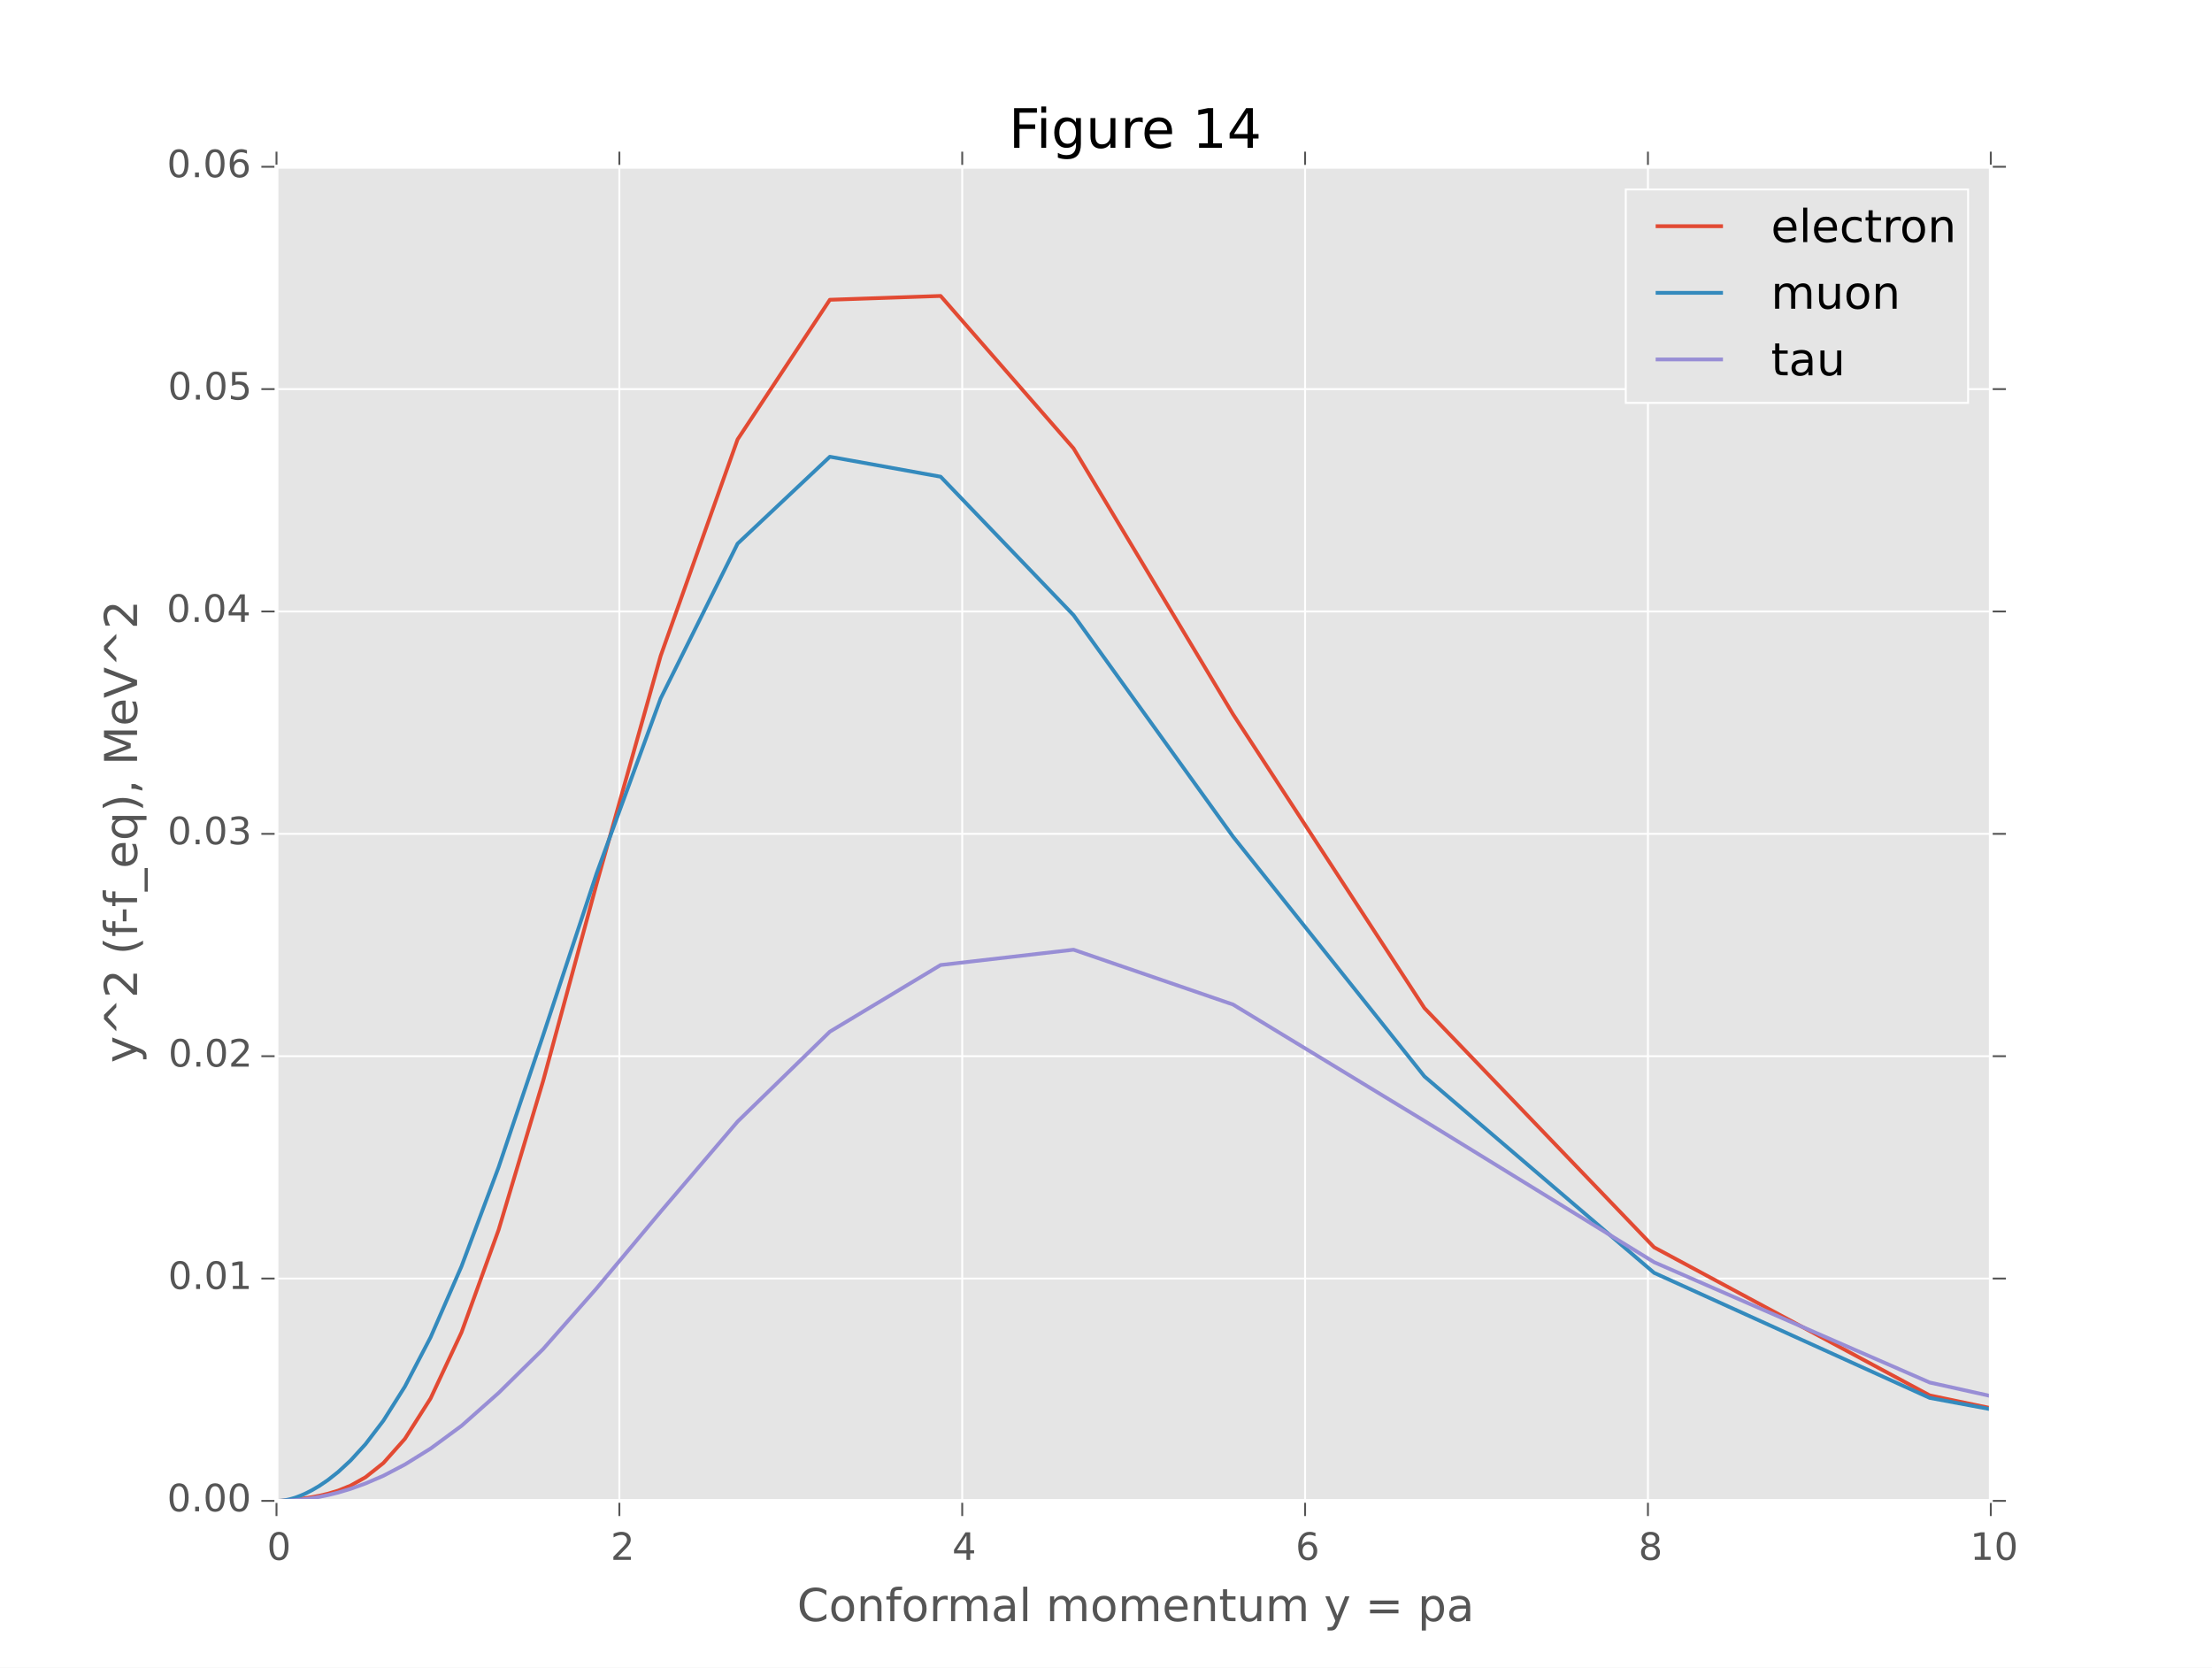
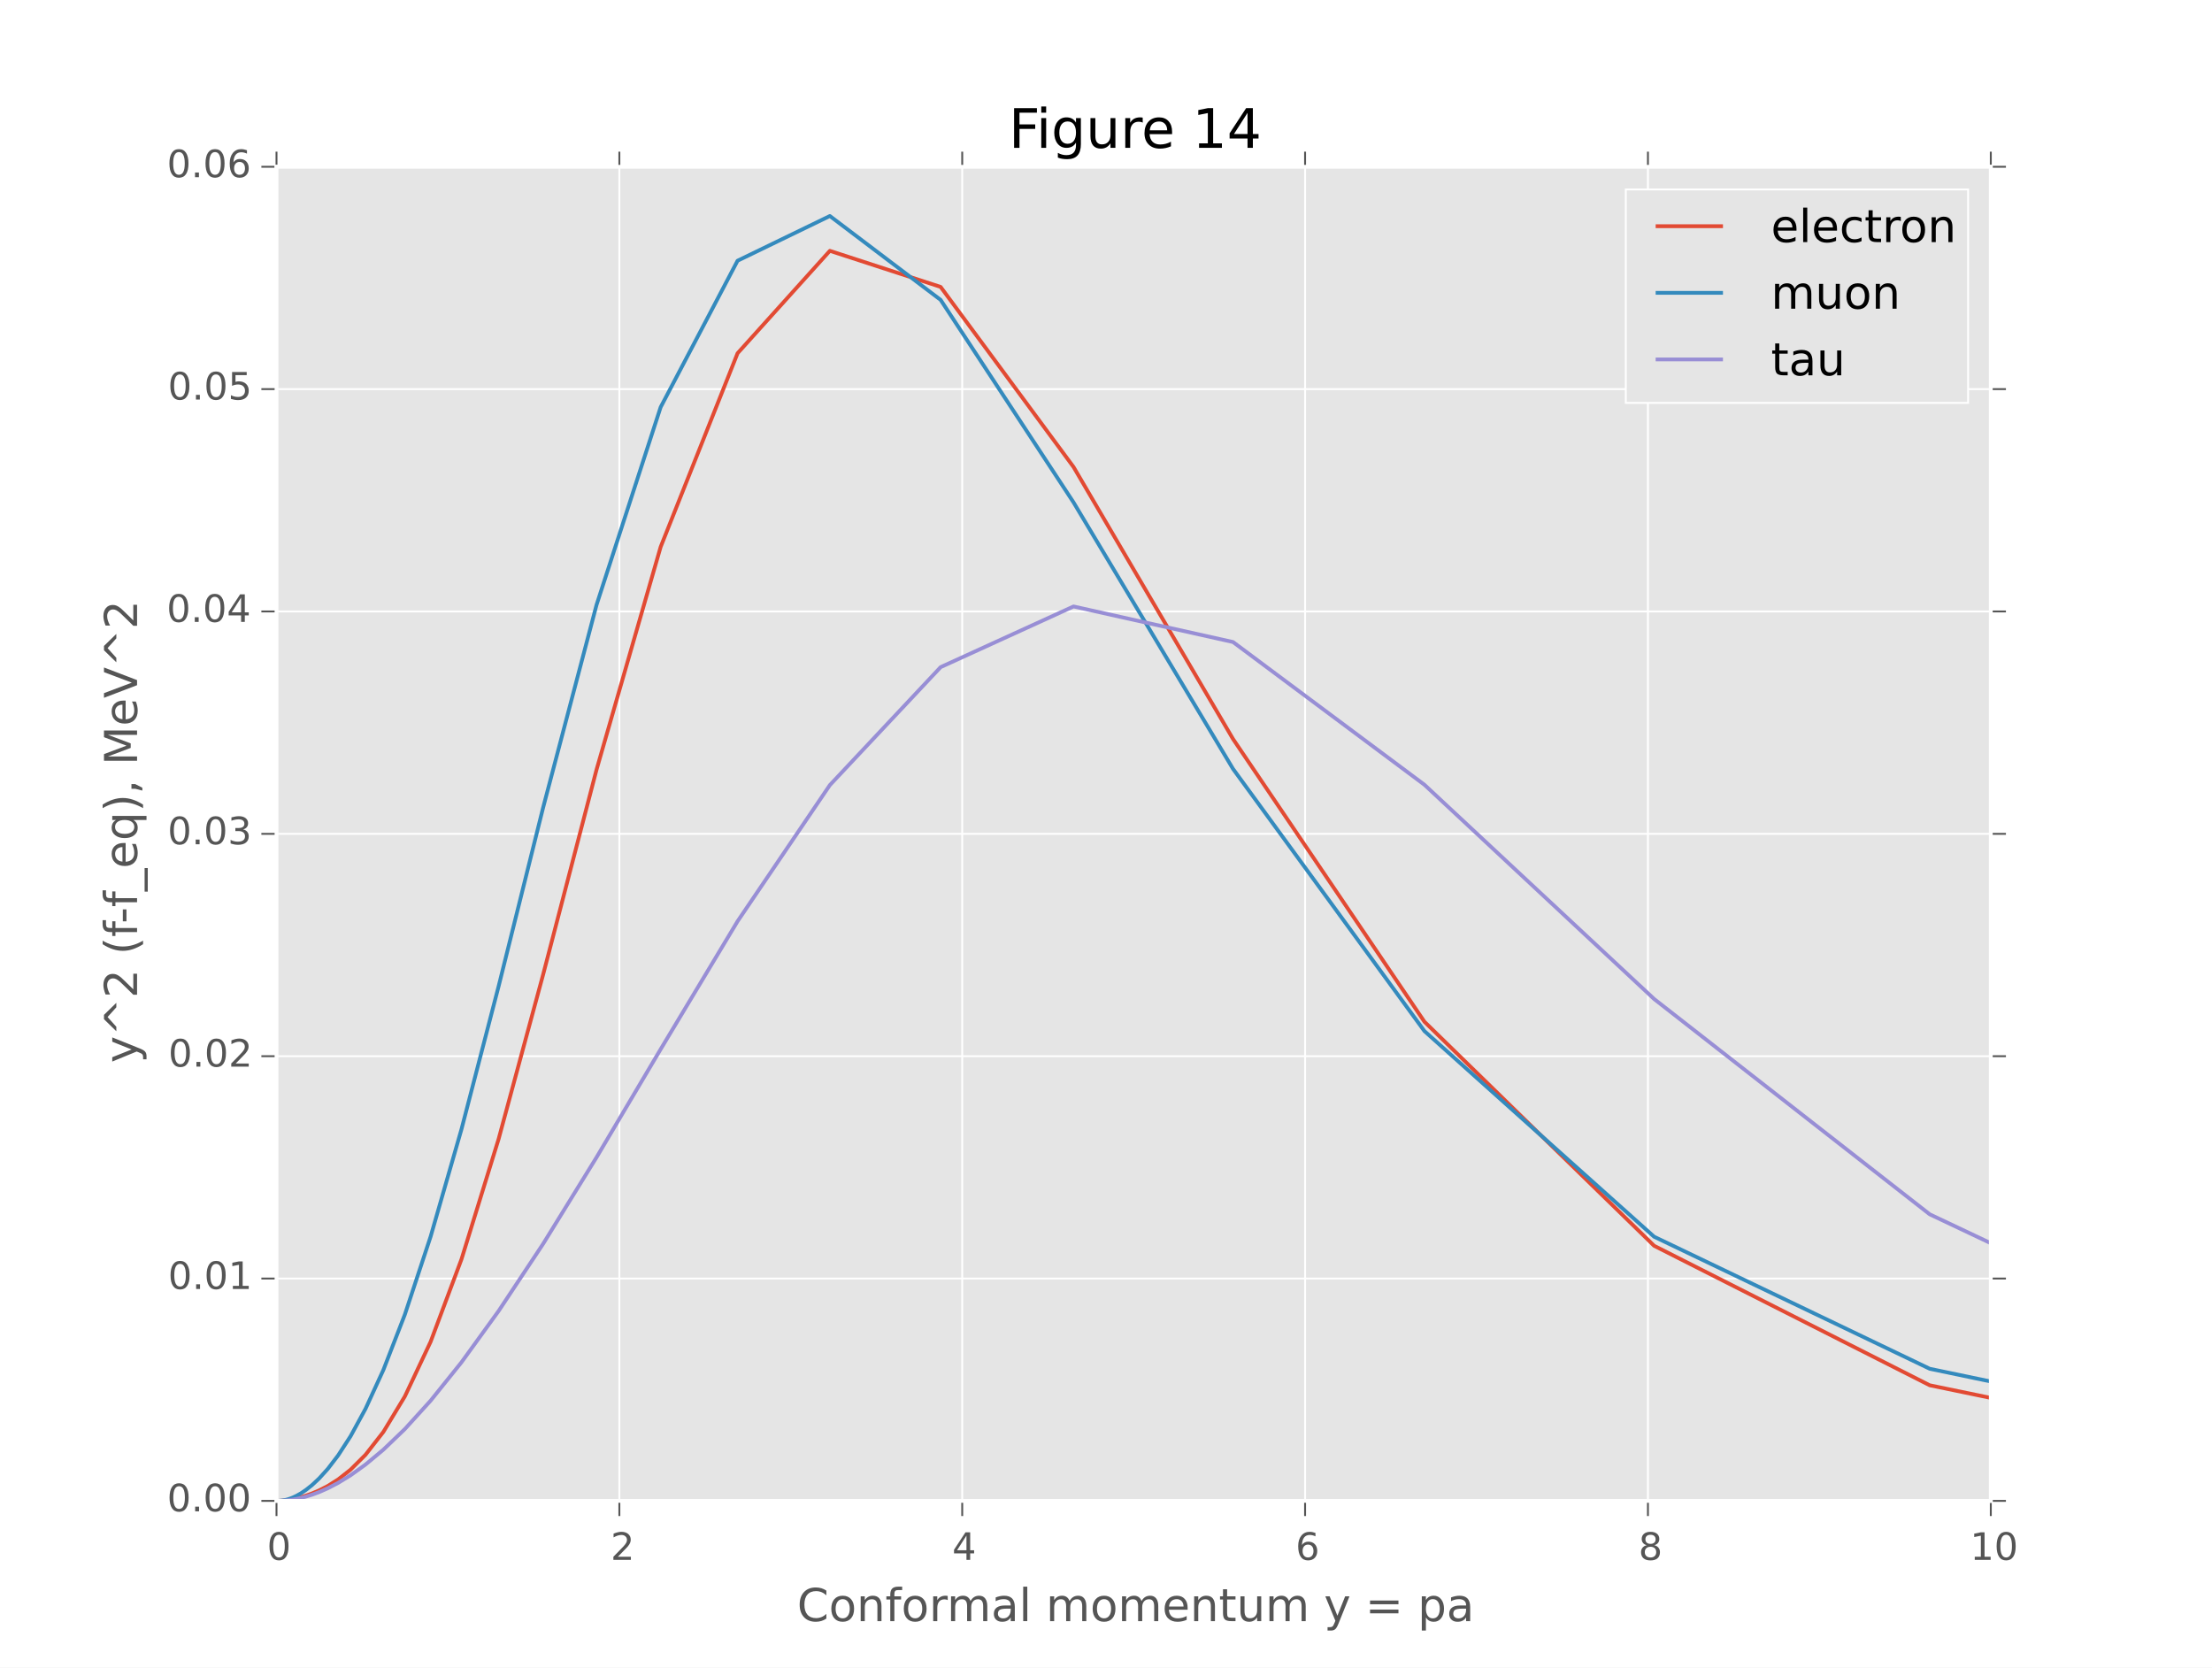
<svg xmlns="http://www.w3.org/2000/svg" xmlns:xlink="http://www.w3.org/1999/xlink" height="441pt" version="1.1" viewBox="0 0 585 441" width="585pt">
  <defs>
    <style type="text/css">
*{stroke-linecap:butt;stroke-linejoin:round;}
  </style>
  </defs>
  <g id="figure_1">
    <g id="patch_1">
      <path d=" M0 441 L585 441 L585 0 L0 0 z " style="fill:#ffffff;" />
    </g>
    <g id="axes_1">
      <g id="patch_2">
        <path d=" M73.125 396.9 L526.5 396.9 L526.5 44.1 L73.125 44.1 z " style="fill:#e5e5e5;" />
      </g>
      <g id="matplotlib.axis_1">
        <g id="xtick_1">
          <g id="line2d_1">
            <path clip-path="url(#p5873ec822d)" d=" M73.125 396.9 L73.125 44.1" style="fill:none;stroke:#ffffff;stroke-linecap:square;stroke-width:0.5;" />
          </g>
          <g id="line2d_2">
            <defs>
              <path d=" M0 0 L0 4" id="m64c3aef5f4" style="stroke:#555555;stroke-width:0.5;" />
            </defs>
            <g>
              <use style="fill:#555555;stroke:#555555;stroke-width:0.5;" x="73.125" xlink:href="#m64c3aef5f4" y="396.9" />
            </g>
          </g>
          <g id="line2d_3">
            <defs>
              <path d=" M0 0 L0 -4" id="m91191bb255" style="stroke:#555555;stroke-width:0.5;" />
            </defs>
            <g>
              <use style="fill:#555555;stroke:#555555;stroke-width:0.5;" x="73.125" xlink:href="#m91191bb255" y="44.1" />
            </g>
          </g>
          <g id="text_1">
            <defs>
              <path d=" M31.781 66.406 Q24.172 66.406 20.328 58.906 Q16.5 51.422 16.5 36.375 Q16.5 21.391 20.328 13.891 Q24.172 6.391 31.781 6.391 Q39.453 6.391 43.281 13.891 Q47.125 21.391 47.125 36.375 Q47.125 51.422 43.281 58.906 Q39.453 66.406 31.781 66.406 M31.781 74.219 Q44.047 74.219 50.516 64.516 Q56.984 54.828 56.984 36.375 Q56.984 17.969 50.516 8.266 Q44.047 -1.422 31.781 -1.422 Q19.531 -1.422 13.062 8.266 Q6.594 17.969 6.594 36.375 Q6.594 54.828 13.062 64.516 Q19.531 74.219 31.781 74.219" id="BitstreamVeraSans-Roman-30" />
            </defs>
            <g style="fill:#555555;" transform="translate(70.60547 412.4984)scale(0.1 -0.1)">
              <use xlink:href="#BitstreamVeraSans-Roman-30" />
            </g>
          </g>
        </g>
        <g id="xtick_2">
          <g id="line2d_4">
            <path clip-path="url(#p5873ec822d)" d=" M163.8 396.9 L163.8 44.1" style="fill:none;stroke:#ffffff;stroke-linecap:square;stroke-width:0.5;" />
          </g>
          <g id="line2d_5">
            <g>
              <use style="fill:#555555;stroke:#555555;stroke-width:0.5;" x="163.8" xlink:href="#m64c3aef5f4" y="396.9" />
            </g>
          </g>
          <g id="line2d_6">
            <g>
              <use style="fill:#555555;stroke:#555555;stroke-width:0.5;" x="163.8" xlink:href="#m91191bb255" y="44.1" />
            </g>
          </g>
          <g id="text_2">
            <defs>
              <path d=" M19.188 8.297 L53.609 8.297 L53.609 0 L7.328 0 L7.328 8.297 Q12.938 14.109 22.625 23.891 Q32.328 33.688 34.812 36.531 Q39.547 41.844 41.422 45.531 Q43.312 49.219 43.312 52.781 Q43.312 58.594 39.234 62.25 Q35.156 65.922 28.609 65.922 Q23.969 65.922 18.812 64.312 Q13.672 62.703 7.812 59.422 L7.812 69.391 Q13.766 71.781 18.938 73 Q24.125 74.219 28.422 74.219 Q39.75 74.219 46.484 68.547 Q53.219 62.891 53.219 53.422 Q53.219 48.922 51.531 44.891 Q49.859 40.875 45.406 35.406 Q44.188 33.984 37.641 27.219 Q31.109 20.453 19.188 8.297" id="BitstreamVeraSans-Roman-32" />
            </defs>
            <g style="fill:#555555;" transform="translate(161.4859 412.4984)scale(0.1 -0.1)">
              <use xlink:href="#BitstreamVeraSans-Roman-32" />
            </g>
          </g>
        </g>
        <g id="xtick_3">
          <g id="line2d_7">
            <path clip-path="url(#p5873ec822d)" d=" M254.475 396.9 L254.475 44.1" style="fill:none;stroke:#ffffff;stroke-linecap:square;stroke-width:0.5;" />
          </g>
          <g id="line2d_8">
            <g>
              <use style="fill:#555555;stroke:#555555;stroke-width:0.5;" x="254.475" xlink:href="#m64c3aef5f4" y="396.9" />
            </g>
          </g>
          <g id="line2d_9">
            <g>
              <use style="fill:#555555;stroke:#555555;stroke-width:0.5;" x="254.475" xlink:href="#m91191bb255" y="44.1" />
            </g>
          </g>
          <g id="text_3">
            <defs>
              <path d=" M37.797 64.312 L12.891 25.391 L37.797 25.391 z  M35.203 72.906 L47.609 72.906 L47.609 25.391 L58.016 25.391 L58.016 17.188 L47.609 17.188 L47.609 0 L37.797 0 L37.797 17.188 L4.891 17.188 L4.891 26.703 z " id="BitstreamVeraSans-Roman-34" />
            </defs>
            <g style="fill:#555555;" transform="translate(251.8187 412.4984)scale(0.1 -0.1)">
              <use xlink:href="#BitstreamVeraSans-Roman-34" />
            </g>
          </g>
        </g>
        <g id="xtick_4">
          <g id="line2d_10">
            <path clip-path="url(#p5873ec822d)" d=" M345.15 396.9 L345.15 44.1" style="fill:none;stroke:#ffffff;stroke-linecap:square;stroke-width:0.5;" />
          </g>
          <g id="line2d_11">
            <g>
              <use style="fill:#555555;stroke:#555555;stroke-width:0.5;" x="345.15" xlink:href="#m64c3aef5f4" y="396.9" />
            </g>
          </g>
          <g id="line2d_12">
            <g>
              <use style="fill:#555555;stroke:#555555;stroke-width:0.5;" x="345.15" xlink:href="#m91191bb255" y="44.1" />
            </g>
          </g>
          <g id="text_4">
            <defs>
              <path d=" M33.016 40.375 Q26.375 40.375 22.484 35.828 Q18.609 31.297 18.609 23.391 Q18.609 15.531 22.484 10.953 Q26.375 6.391 33.016 6.391 Q39.656 6.391 43.531 10.953 Q47.406 15.531 47.406 23.391 Q47.406 31.297 43.531 35.828 Q39.656 40.375 33.016 40.375 M52.594 71.297 L52.594 62.312 Q48.875 64.062 45.094 64.984 Q41.312 65.922 37.594 65.922 Q27.828 65.922 22.672 59.328 Q17.531 52.734 16.797 39.406 Q19.672 43.656 24.016 45.922 Q28.375 48.188 33.594 48.188 Q44.578 48.188 50.953 41.516 Q57.328 34.859 57.328 23.391 Q57.328 12.156 50.688 5.359 Q44.047 -1.422 33.016 -1.422 Q20.359 -1.422 13.672 8.266 Q6.984 17.969 6.984 36.375 Q6.984 53.656 15.188 63.938 Q23.391 74.219 37.203 74.219 Q40.922 74.219 44.703 73.484 Q48.484 72.75 52.594 71.297" id="BitstreamVeraSans-Roman-36" />
            </defs>
            <g style="fill:#555555;" transform="translate(342.6328 412.4984)scale(0.1 -0.1)">
              <use xlink:href="#BitstreamVeraSans-Roman-36" />
            </g>
          </g>
        </g>
        <g id="xtick_5">
          <g id="line2d_13">
            <path clip-path="url(#p5873ec822d)" d=" M435.825 396.9 L435.825 44.1" style="fill:none;stroke:#ffffff;stroke-linecap:square;stroke-width:0.5;" />
          </g>
          <g id="line2d_14">
            <g>
              <use style="fill:#555555;stroke:#555555;stroke-width:0.5;" x="435.825" xlink:href="#m64c3aef5f4" y="396.9" />
            </g>
          </g>
          <g id="line2d_15">
            <g>
              <use style="fill:#555555;stroke:#555555;stroke-width:0.5;" x="435.825" xlink:href="#m91191bb255" y="44.1" />
            </g>
          </g>
          <g id="text_5">
            <defs>
              <path d=" M31.781 34.625 Q24.75 34.625 20.719 30.859 Q16.703 27.094 16.703 20.516 Q16.703 13.922 20.719 10.156 Q24.75 6.391 31.781 6.391 Q38.812 6.391 42.859 10.172 Q46.922 13.969 46.922 20.516 Q46.922 27.094 42.891 30.859 Q38.875 34.625 31.781 34.625 M21.922 38.812 Q15.578 40.375 12.031 44.719 Q8.5 49.078 8.5 55.328 Q8.5 64.062 14.719 69.141 Q20.953 74.219 31.781 74.219 Q42.672 74.219 48.875 69.141 Q55.078 64.062 55.078 55.328 Q55.078 49.078 51.531 44.719 Q48 40.375 41.703 38.812 Q48.828 37.156 52.797 32.312 Q56.781 27.484 56.781 20.516 Q56.781 9.906 50.312 4.234 Q43.844 -1.422 31.781 -1.422 Q19.734 -1.422 13.25 4.234 Q6.781 9.906 6.781 20.516 Q6.781 27.484 10.781 32.312 Q14.797 37.156 21.922 38.812 M18.312 54.391 Q18.312 48.734 21.844 45.562 Q25.391 42.391 31.781 42.391 Q38.141 42.391 41.719 45.562 Q45.312 48.734 45.312 54.391 Q45.312 60.062 41.719 63.234 Q38.141 66.406 31.781 66.406 Q25.391 66.406 21.844 63.234 Q18.312 60.062 18.312 54.391" id="BitstreamVeraSans-Roman-38" />
            </defs>
            <g style="fill:#555555;" transform="translate(433.325 412.4984)scale(0.1 -0.1)">
              <use xlink:href="#BitstreamVeraSans-Roman-38" />
            </g>
          </g>
        </g>
        <g id="xtick_6">
          <g id="line2d_16">
            <path clip-path="url(#p5873ec822d)" d=" M526.5 396.9 L526.5 44.1" style="fill:none;stroke:#ffffff;stroke-linecap:square;stroke-width:0.5;" />
          </g>
          <g id="line2d_17">
            <g>
              <use style="fill:#555555;stroke:#555555;stroke-width:0.5;" x="526.5" xlink:href="#m64c3aef5f4" y="396.9" />
            </g>
          </g>
          <g id="line2d_18">
            <g>
              <use style="fill:#555555;stroke:#555555;stroke-width:0.5;" x="526.5" xlink:href="#m91191bb255" y="44.1" />
            </g>
          </g>
          <g id="text_6">
            <defs>
              <path d=" M12.406 8.297 L28.516 8.297 L28.516 63.922 L10.984 60.406 L10.984 69.391 L28.422 72.906 L38.281 72.906 L38.281 8.297 L54.391 8.297 L54.391 0 L12.406 0 z " id="BitstreamVeraSans-Roman-31" />
            </defs>
            <g style="fill:#555555;" transform="translate(521.0187 412.4984)scale(0.1 -0.1)">
              <use xlink:href="#BitstreamVeraSans-Roman-31" />
              <use x="63.623" xlink:href="#BitstreamVeraSans-Roman-30" />
            </g>
          </g>
        </g>
        <g id="text_7">
          <defs>
            <path id="BitstreamVeraSans-Roman-20" />
            <path d=" M8.5 21.578 L8.5 54.688 L17.484 54.688 L17.484 21.922 Q17.484 14.156 20.5 10.266 Q23.531 6.391 29.594 6.391 Q36.859 6.391 41.078 11.031 Q45.312 15.672 45.312 23.688 L45.312 54.688 L54.297 54.688 L54.297 0 L45.312 0 L45.312 8.406 Q42.047 3.422 37.719 1 Q33.406 -1.422 27.688 -1.422 Q18.266 -1.422 13.375 4.438 Q8.5 10.297 8.5 21.578" id="BitstreamVeraSans-Roman-75" />
            <path d=" M54.891 33.016 L54.891 0 L45.906 0 L45.906 32.719 Q45.906 40.484 42.875 44.328 Q39.844 48.188 33.797 48.188 Q26.516 48.188 22.312 43.547 Q18.109 38.922 18.109 30.906 L18.109 0 L9.078 0 L9.078 54.688 L18.109 54.688 L18.109 46.188 Q21.344 51.125 25.703 53.562 Q30.078 56 35.797 56 Q45.219 56 50.047 50.172 Q54.891 44.344 54.891 33.016" id="BitstreamVeraSans-Roman-6e" />
            <path d=" M52 44.188 Q55.375 50.25 60.062 53.125 Q64.75 56 71.094 56 Q79.641 56 84.281 50.016 Q88.922 44.047 88.922 33.016 L88.922 0 L79.891 0 L79.891 32.719 Q79.891 40.578 77.094 44.375 Q74.312 48.188 68.609 48.188 Q61.625 48.188 57.562 43.547 Q53.516 38.922 53.516 30.906 L53.516 0 L44.484 0 L44.484 32.719 Q44.484 40.625 41.703 44.406 Q38.922 48.188 33.109 48.188 Q26.219 48.188 22.156 43.531 Q18.109 38.875 18.109 30.906 L18.109 0 L9.078 0 L9.078 54.688 L18.109 54.688 L18.109 46.188 Q21.188 51.219 25.484 53.609 Q29.781 56 35.688 56 Q41.656 56 45.828 52.969 Q50 49.953 52 44.188" id="BitstreamVeraSans-Roman-6d" />
            <path d=" M30.609 48.391 Q23.391 48.391 19.188 42.75 Q14.984 37.109 14.984 27.297 Q14.984 17.484 19.156 11.844 Q23.344 6.203 30.609 6.203 Q37.797 6.203 41.984 11.859 Q46.188 17.531 46.188 27.297 Q46.188 37.016 41.984 42.703 Q37.797 48.391 30.609 48.391 M30.609 56 Q42.328 56 49.016 48.375 Q55.719 40.766 55.719 27.297 Q55.719 13.875 49.016 6.219 Q42.328 -1.422 30.609 -1.422 Q18.844 -1.422 12.172 6.219 Q5.516 13.875 5.516 27.297 Q5.516 40.766 12.172 48.375 Q18.844 56 30.609 56" id="BitstreamVeraSans-Roman-6f" />
            <path d=" M9.422 75.984 L18.406 75.984 L18.406 0 L9.422 0 z " id="BitstreamVeraSans-Roman-6c" />
            <path d=" M64.406 67.281 L64.406 56.891 Q59.422 61.531 53.781 63.812 Q48.141 66.109 41.797 66.109 Q29.297 66.109 22.656 58.469 Q16.016 50.828 16.016 36.375 Q16.016 21.969 22.656 14.328 Q29.297 6.688 41.797 6.688 Q48.141 6.688 53.781 8.984 Q59.422 11.281 64.406 15.922 L64.406 5.609 Q59.234 2.094 53.438 0.328 Q47.656 -1.422 41.219 -1.422 Q24.656 -1.422 15.125 8.703 Q5.609 18.844 5.609 36.375 Q5.609 53.953 15.125 64.078 Q24.656 74.219 41.219 74.219 Q47.75 74.219 53.531 72.484 Q59.328 70.75 64.406 67.281" id="BitstreamVeraSans-Roman-43" />
            <path d=" M10.594 45.406 L73.188 45.406 L73.188 37.203 L10.594 37.203 z  M10.594 25.484 L73.188 25.484 L73.188 17.188 L10.594 17.188 z " id="BitstreamVeraSans-Roman-3d" />
            <path d=" M32.172 -5.078 Q28.375 -14.844 24.75 -17.812 Q21.141 -20.797 15.094 -20.797 L7.906 -20.797 L7.906 -13.281 L13.188 -13.281 Q16.891 -13.281 18.938 -11.516 Q21 -9.766 23.484 -3.219 L25.094 0.875 L2.984 54.688 L12.5 54.688 L29.594 11.922 L46.688 54.688 L56.203 54.688 z " id="BitstreamVeraSans-Roman-79" />
            <path d=" M56.203 29.594 L56.203 25.203 L14.891 25.203 Q15.484 15.922 20.484 11.062 Q25.484 6.203 34.422 6.203 Q39.594 6.203 44.453 7.469 Q49.312 8.734 54.109 11.281 L54.109 2.781 Q49.266 0.734 44.188 -0.344 Q39.109 -1.422 33.891 -1.422 Q20.797 -1.422 13.156 6.188 Q5.516 13.812 5.516 26.812 Q5.516 40.234 12.766 48.109 Q20.016 56 32.328 56 Q43.359 56 49.781 48.891 Q56.203 41.797 56.203 29.594 M47.219 32.234 Q47.125 39.594 43.094 43.984 Q39.062 48.391 32.422 48.391 Q24.906 48.391 20.391 44.141 Q15.875 39.891 15.188 32.172 z " id="BitstreamVeraSans-Roman-65" />
            <path d=" M34.281 27.484 Q23.391 27.484 19.188 25 Q14.984 22.516 14.984 16.5 Q14.984 11.719 18.141 8.906 Q21.297 6.109 26.703 6.109 Q34.188 6.109 38.703 11.406 Q43.219 16.703 43.219 25.484 L43.219 27.484 z  M52.203 31.203 L52.203 0 L43.219 0 L43.219 8.297 Q40.141 3.328 35.547 0.953 Q30.953 -1.422 24.312 -1.422 Q15.922 -1.422 10.953 3.297 Q6 8.016 6 15.922 Q6 25.141 12.172 29.828 Q18.359 34.516 30.609 34.516 L43.219 34.516 L43.219 35.406 Q43.219 41.609 39.141 45 Q35.062 48.391 27.688 48.391 Q23 48.391 18.547 47.266 Q14.109 46.141 10.016 43.891 L10.016 52.203 Q14.938 54.109 19.578 55.047 Q24.219 56 28.609 56 Q40.484 56 46.344 49.844 Q52.203 43.703 52.203 31.203" id="BitstreamVeraSans-Roman-61" />
            <path d=" M37.109 75.984 L37.109 68.5 L28.516 68.5 Q23.688 68.5 21.797 66.547 Q19.922 64.594 19.922 59.516 L19.922 54.688 L34.719 54.688 L34.719 47.703 L19.922 47.703 L19.922 0 L10.891 0 L10.891 47.703 L2.297 47.703 L2.297 54.688 L10.891 54.688 L10.891 58.5 Q10.891 67.625 15.141 71.797 Q19.391 75.984 28.609 75.984 z " id="BitstreamVeraSans-Roman-66" />
            <path d=" M41.109 46.297 Q39.594 47.172 37.812 47.578 Q36.031 48 33.891 48 Q26.266 48 22.188 43.047 Q18.109 38.094 18.109 28.812 L18.109 0 L9.078 0 L9.078 54.688 L18.109 54.688 L18.109 46.188 Q20.953 51.172 25.484 53.578 Q30.031 56 36.531 56 Q37.453 56 38.578 55.875 Q39.703 55.766 41.062 55.516 z " id="BitstreamVeraSans-Roman-72" />
            <path d=" M18.312 70.219 L18.312 54.688 L36.812 54.688 L36.812 47.703 L18.312 47.703 L18.312 18.016 Q18.312 11.328 20.141 9.422 Q21.969 7.516 27.594 7.516 L36.812 7.516 L36.812 0 L27.594 0 Q17.188 0 13.234 3.875 Q9.281 7.766 9.281 18.016 L9.281 47.703 L2.688 47.703 L2.688 54.688 L9.281 54.688 L9.281 70.219 z " id="BitstreamVeraSans-Roman-74" />
            <path d=" M18.109 8.203 L18.109 -20.797 L9.078 -20.797 L9.078 54.688 L18.109 54.688 L18.109 46.391 Q20.953 51.266 25.266 53.625 Q29.594 56 35.594 56 Q45.562 56 51.781 48.094 Q58.016 40.188 58.016 27.297 Q58.016 14.406 51.781 6.484 Q45.562 -1.422 35.594 -1.422 Q29.594 -1.422 25.266 0.953 Q20.953 3.328 18.109 8.203 M48.688 27.297 Q48.688 37.203 44.609 42.844 Q40.531 48.484 33.406 48.484 Q26.266 48.484 22.188 42.844 Q18.109 37.203 18.109 27.297 Q18.109 17.391 22.188 11.75 Q26.266 6.109 33.406 6.109 Q40.531 6.109 44.609 11.75 Q48.688 17.391 48.688 27.297" id="BitstreamVeraSans-Roman-70" />
          </defs>
          <g style="fill:#555555;" transform="translate(210.8147 428.6963)scale(0.12 -0.12)">
            <use xlink:href="#BitstreamVeraSans-Roman-43" />
            <use x="69.824" xlink:href="#BitstreamVeraSans-Roman-6f" />
            <use x="131.006" xlink:href="#BitstreamVeraSans-Roman-6e" />
            <use x="194.385" xlink:href="#BitstreamVeraSans-Roman-66" />
            <use x="229.59" xlink:href="#BitstreamVeraSans-Roman-6f" />
            <use x="290.771" xlink:href="#BitstreamVeraSans-Roman-72" />
            <use x="330.135" xlink:href="#BitstreamVeraSans-Roman-6d" />
            <use x="427.547" xlink:href="#BitstreamVeraSans-Roman-61" />
            <use x="488.826" xlink:href="#BitstreamVeraSans-Roman-6c" />
            <use x="516.609" xlink:href="#BitstreamVeraSans-Roman-20" />
            <use x="548.396" xlink:href="#BitstreamVeraSans-Roman-6d" />
            <use x="645.809" xlink:href="#BitstreamVeraSans-Roman-6f" />
            <use x="706.99" xlink:href="#BitstreamVeraSans-Roman-6d" />
            <use x="804.402" xlink:href="#BitstreamVeraSans-Roman-65" />
            <use x="865.926" xlink:href="#BitstreamVeraSans-Roman-6e" />
            <use x="929.305" xlink:href="#BitstreamVeraSans-Roman-74" />
            <use x="968.514" xlink:href="#BitstreamVeraSans-Roman-75" />
            <use x="1031.893" xlink:href="#BitstreamVeraSans-Roman-6d" />
            <use x="1129.305" xlink:href="#BitstreamVeraSans-Roman-20" />
            <use x="1161.092" xlink:href="#BitstreamVeraSans-Roman-79" />
            <use x="1220.271" xlink:href="#BitstreamVeraSans-Roman-20" />
            <use x="1252.059" xlink:href="#BitstreamVeraSans-Roman-3d" />
            <use x="1335.848" xlink:href="#BitstreamVeraSans-Roman-20" />
            <use x="1367.635" xlink:href="#BitstreamVeraSans-Roman-70" />
            <use x="1431.111" xlink:href="#BitstreamVeraSans-Roman-61" />
          </g>
        </g>
      </g>
      <g id="matplotlib.axis_2">
        <g id="ytick_1">
          <g id="line2d_19">
            <path clip-path="url(#p5873ec822d)" d=" M73.125 396.9 L526.5 396.9" style="fill:none;stroke:#ffffff;stroke-linecap:square;stroke-width:0.5;" />
          </g>
          <g id="line2d_20">
            <defs>
              <path d=" M0 0 L-4 0" id="mf591f037a3" style="stroke:#555555;stroke-width:0.5;" />
            </defs>
            <g>
              <use style="fill:#555555;stroke:#555555;stroke-width:0.5;" x="73.125" xlink:href="#mf591f037a3" y="396.9" />
            </g>
          </g>
          <g id="line2d_21">
            <defs>
              <path d=" M0 0 L4 0" id="m9430d3eee0" style="stroke:#555555;stroke-width:0.5;" />
            </defs>
            <g>
              <use style="fill:#555555;stroke:#555555;stroke-width:0.5;" x="526.5" xlink:href="#m9430d3eee0" y="396.9" />
            </g>
          </g>
          <g id="text_8">
            <defs>
              <path d=" M10.688 12.406 L21 12.406 L21 0 L10.688 0 z " id="BitstreamVeraSans-Roman-2e" />
            </defs>
            <g style="fill:#555555;" transform="translate(44.18281 399.6594)scale(0.1 -0.1)">
              <use xlink:href="#BitstreamVeraSans-Roman-30" />
              <use x="63.623" xlink:href="#BitstreamVeraSans-Roman-2e" />
              <use x="95.41" xlink:href="#BitstreamVeraSans-Roman-30" />
              <use x="159.033" xlink:href="#BitstreamVeraSans-Roman-30" />
            </g>
          </g>
        </g>
        <g id="ytick_2">
          <g id="line2d_22">
            <path clip-path="url(#p5873ec822d)" d=" M73.125 338.1 L526.5 338.1" style="fill:none;stroke:#ffffff;stroke-linecap:square;stroke-width:0.5;" />
          </g>
          <g id="line2d_23">
            <g>
              <use style="fill:#555555;stroke:#555555;stroke-width:0.5;" x="73.125" xlink:href="#mf591f037a3" y="338.1" />
            </g>
          </g>
          <g id="line2d_24">
            <g>
              <use style="fill:#555555;stroke:#555555;stroke-width:0.5;" x="526.5" xlink:href="#m9430d3eee0" y="338.1" />
            </g>
          </g>
          <g id="text_9">
            <g style="fill:#555555;" transform="translate(44.44219 340.8594)scale(0.1 -0.1)">
              <use xlink:href="#BitstreamVeraSans-Roman-30" />
              <use x="63.623" xlink:href="#BitstreamVeraSans-Roman-2e" />
              <use x="95.41" xlink:href="#BitstreamVeraSans-Roman-30" />
              <use x="159.033" xlink:href="#BitstreamVeraSans-Roman-31" />
            </g>
          </g>
        </g>
        <g id="ytick_3">
          <g id="line2d_25">
            <path clip-path="url(#p5873ec822d)" d=" M73.125 279.3 L526.5 279.3" style="fill:none;stroke:#ffffff;stroke-linecap:square;stroke-width:0.5;" />
          </g>
          <g id="line2d_26">
            <g>
              <use style="fill:#555555;stroke:#555555;stroke-width:0.5;" x="73.125" xlink:href="#mf591f037a3" y="279.3" />
            </g>
          </g>
          <g id="line2d_27">
            <g>
              <use style="fill:#555555;stroke:#555555;stroke-width:0.5;" x="526.5" xlink:href="#m9430d3eee0" y="279.3" />
            </g>
          </g>
          <g id="text_10">
            <g style="fill:#555555;" transform="translate(44.52031 282.0594)scale(0.1 -0.1)">
              <use xlink:href="#BitstreamVeraSans-Roman-30" />
              <use x="63.623" xlink:href="#BitstreamVeraSans-Roman-2e" />
              <use x="95.41" xlink:href="#BitstreamVeraSans-Roman-30" />
              <use x="159.033" xlink:href="#BitstreamVeraSans-Roman-32" />
            </g>
          </g>
        </g>
        <g id="ytick_4">
          <g id="line2d_28">
            <path clip-path="url(#p5873ec822d)" d=" M73.125 220.5 L526.5 220.5" style="fill:none;stroke:#ffffff;stroke-linecap:square;stroke-width:0.5;" />
          </g>
          <g id="line2d_29">
            <g>
              <use style="fill:#555555;stroke:#555555;stroke-width:0.5;" x="73.125" xlink:href="#mf591f037a3" y="220.5" />
            </g>
          </g>
          <g id="line2d_30">
            <g>
              <use style="fill:#555555;stroke:#555555;stroke-width:0.5;" x="526.5" xlink:href="#m9430d3eee0" y="220.5" />
            </g>
          </g>
          <g id="text_11">
            <defs>
              <path d=" M40.578 39.312 Q47.656 37.797 51.625 33 Q55.609 28.219 55.609 21.188 Q55.609 10.406 48.188 4.484 Q40.766 -1.422 27.094 -1.422 Q22.516 -1.422 17.656 -0.516 Q12.797 0.391 7.625 2.203 L7.625 11.719 Q11.719 9.328 16.594 8.109 Q21.484 6.891 26.812 6.891 Q36.078 6.891 40.938 10.547 Q45.797 14.203 45.797 21.188 Q45.797 27.641 41.281 31.266 Q36.766 34.906 28.719 34.906 L20.219 34.906 L20.219 43.016 L29.109 43.016 Q36.375 43.016 40.234 45.922 Q44.094 48.828 44.094 54.297 Q44.094 59.906 40.109 62.906 Q36.141 65.922 28.719 65.922 Q24.656 65.922 20.016 65.031 Q15.375 64.156 9.812 62.312 L9.812 71.094 Q15.438 72.656 20.344 73.438 Q25.25 74.219 29.594 74.219 Q40.828 74.219 47.359 69.109 Q53.906 64.016 53.906 55.328 Q53.906 49.266 50.438 45.094 Q46.969 40.922 40.578 39.312" id="BitstreamVeraSans-Roman-33" />
            </defs>
            <g style="fill:#555555;" transform="translate(44.32031 223.2594)scale(0.1 -0.1)">
              <use xlink:href="#BitstreamVeraSans-Roman-30" />
              <use x="63.623" xlink:href="#BitstreamVeraSans-Roman-2e" />
              <use x="95.41" xlink:href="#BitstreamVeraSans-Roman-30" />
              <use x="159.033" xlink:href="#BitstreamVeraSans-Roman-33" />
            </g>
          </g>
        </g>
        <g id="ytick_5">
          <g id="line2d_31">
            <path clip-path="url(#p5873ec822d)" d=" M73.125 161.7 L526.5 161.7" style="fill:none;stroke:#ffffff;stroke-linecap:square;stroke-width:0.5;" />
          </g>
          <g id="line2d_32">
            <g>
              <use style="fill:#555555;stroke:#555555;stroke-width:0.5;" x="73.125" xlink:href="#mf591f037a3" y="161.7" />
            </g>
          </g>
          <g id="line2d_33">
            <g>
              <use style="fill:#555555;stroke:#555555;stroke-width:0.5;" x="526.5" xlink:href="#m9430d3eee0" y="161.7" />
            </g>
          </g>
          <g id="text_12">
            <g style="fill:#555555;" transform="translate(44.07969 164.4594)scale(0.1 -0.1)">
              <use xlink:href="#BitstreamVeraSans-Roman-30" />
              <use x="63.623" xlink:href="#BitstreamVeraSans-Roman-2e" />
              <use x="95.41" xlink:href="#BitstreamVeraSans-Roman-30" />
              <use x="159.033" xlink:href="#BitstreamVeraSans-Roman-34" />
            </g>
          </g>
        </g>
        <g id="ytick_6">
          <g id="line2d_34">
            <path clip-path="url(#p5873ec822d)" d=" M73.125 102.9 L526.5 102.9" style="fill:none;stroke:#ffffff;stroke-linecap:square;stroke-width:0.5;" />
          </g>
          <g id="line2d_35">
            <g>
              <use style="fill:#555555;stroke:#555555;stroke-width:0.5;" x="73.125" xlink:href="#mf591f037a3" y="102.9" />
            </g>
          </g>
          <g id="line2d_36">
            <g>
              <use style="fill:#555555;stroke:#555555;stroke-width:0.5;" x="526.5" xlink:href="#m9430d3eee0" y="102.9" />
            </g>
          </g>
          <g id="text_13">
            <defs>
              <path d=" M10.797 72.906 L49.516 72.906 L49.516 64.594 L19.828 64.594 L19.828 46.734 Q21.969 47.469 24.109 47.828 Q26.266 48.188 28.422 48.188 Q40.625 48.188 47.75 41.5 Q54.891 34.812 54.891 23.391 Q54.891 11.625 47.562 5.094 Q40.234 -1.422 26.906 -1.422 Q22.312 -1.422 17.547 -0.641 Q12.797 0.141 7.719 1.703 L7.719 11.625 Q12.109 9.234 16.797 8.062 Q21.484 6.891 26.703 6.891 Q35.156 6.891 40.078 11.328 Q45.016 15.766 45.016 23.391 Q45.016 31 40.078 35.438 Q35.156 39.891 26.703 39.891 Q22.75 39.891 18.812 39.016 Q14.891 38.141 10.797 36.281 z " id="BitstreamVeraSans-Roman-35" />
            </defs>
            <g style="fill:#555555;" transform="translate(44.39219 105.6594)scale(0.1 -0.1)">
              <use xlink:href="#BitstreamVeraSans-Roman-30" />
              <use x="63.623" xlink:href="#BitstreamVeraSans-Roman-2e" />
              <use x="95.41" xlink:href="#BitstreamVeraSans-Roman-30" />
              <use x="159.033" xlink:href="#BitstreamVeraSans-Roman-35" />
            </g>
          </g>
        </g>
        <g id="ytick_7">
          <g id="line2d_37">
            <path clip-path="url(#p5873ec822d)" d=" M73.125 44.1 L526.5 44.1" style="fill:none;stroke:#ffffff;stroke-linecap:square;stroke-width:0.5;" />
          </g>
          <g id="line2d_38">
            <g>
              <use style="fill:#555555;stroke:#555555;stroke-width:0.5;" x="73.125" xlink:href="#mf591f037a3" y="44.1" />
            </g>
          </g>
          <g id="line2d_39">
            <g>
              <use style="fill:#555555;stroke:#555555;stroke-width:0.5;" x="526.5" xlink:href="#m9430d3eee0" y="44.1" />
            </g>
          </g>
          <g id="text_14">
            <g style="fill:#555555;" transform="translate(44.14844 46.85938)scale(0.1 -0.1)">
              <use xlink:href="#BitstreamVeraSans-Roman-30" />
              <use x="63.623" xlink:href="#BitstreamVeraSans-Roman-2e" />
              <use x="95.41" xlink:href="#BitstreamVeraSans-Roman-30" />
              <use x="159.033" xlink:href="#BitstreamVeraSans-Roman-36" />
            </g>
          </g>
        </g>
        <g id="text_15">
          <defs>
            <path d=" M9.812 72.906 L24.516 72.906 L43.109 23.297 L61.812 72.906 L76.516 72.906 L76.516 0 L66.891 0 L66.891 64.016 L48.094 14.016 L38.188 14.016 L19.391 64.016 L19.391 0 L9.812 0 z " id="BitstreamVeraSans-Roman-4d" />
            <path d=" M46.688 72.906 L73.188 45.703 L63.375 45.703 L41.891 64.984 L20.406 45.703 L10.594 45.703 L37.109 72.906 z " id="BitstreamVeraSans-Roman-5e" />
            <path d=" M50.984 -16.609 L50.984 -23.578 L-0.984 -23.578 L-0.984 -16.609 z " id="BitstreamVeraSans-Roman-5f" />
            <path d=" M8.016 75.875 L15.828 75.875 Q23.141 64.359 26.781 53.312 Q30.422 42.281 30.422 31.391 Q30.422 20.453 26.781 9.375 Q23.141 -1.703 15.828 -13.188 L8.016 -13.188 Q14.5 -2 17.703 9.062 Q20.906 20.125 20.906 31.391 Q20.906 42.672 17.703 53.656 Q14.5 64.656 8.016 75.875" id="BitstreamVeraSans-Roman-29" />
            <path d=" M31 75.875 Q24.469 64.656 21.281 53.656 Q18.109 42.672 18.109 31.391 Q18.109 20.125 21.312 9.062 Q24.516 -2 31 -13.188 L23.188 -13.188 Q15.875 -1.703 12.234 9.375 Q8.594 20.453 8.594 31.391 Q8.594 42.281 12.203 53.312 Q15.828 64.359 23.188 75.875 z " id="BitstreamVeraSans-Roman-28" />
            <path d=" M11.719 12.406 L22.016 12.406 L22.016 4 L14.016 -11.625 L7.719 -11.625 L11.719 4 z " id="BitstreamVeraSans-Roman-2c" />
            <path d=" M4.891 31.391 L31.203 31.391 L31.203 23.391 L4.891 23.391 z " id="BitstreamVeraSans-Roman-2d" />
            <path d=" M28.609 0 L0.781 72.906 L11.078 72.906 L34.188 11.531 L57.328 72.906 L67.578 72.906 L39.797 0 z " id="BitstreamVeraSans-Roman-56" />
            <path d=" M14.797 27.297 Q14.797 17.391 18.875 11.75 Q22.953 6.109 30.078 6.109 Q37.203 6.109 41.297 11.75 Q45.406 17.391 45.406 27.297 Q45.406 37.203 41.297 42.844 Q37.203 48.484 30.078 48.484 Q22.953 48.484 18.875 42.844 Q14.797 37.203 14.797 27.297 M45.406 8.203 Q42.578 3.328 38.25 0.953 Q33.938 -1.422 27.875 -1.422 Q17.969 -1.422 11.734 6.484 Q5.516 14.406 5.516 27.297 Q5.516 40.188 11.734 48.094 Q17.969 56 27.875 56 Q33.938 56 38.25 53.625 Q42.578 51.266 45.406 46.391 L45.406 54.688 L54.391 54.688 L54.391 -20.797 L45.406 -20.797 z " id="BitstreamVeraSans-Roman-71" />
          </defs>
          <g style="fill:#555555;" transform="translate(36.25031 281.0766)rotate(-90.0)scale(0.12 -0.12)">
            <use xlink:href="#BitstreamVeraSans-Roman-79" />
            <use x="59.18" xlink:href="#BitstreamVeraSans-Roman-5e" />
            <use x="142.969" xlink:href="#BitstreamVeraSans-Roman-32" />
            <use x="206.592" xlink:href="#BitstreamVeraSans-Roman-20" />
            <use x="238.379" xlink:href="#BitstreamVeraSans-Roman-28" />
            <use x="277.393" xlink:href="#BitstreamVeraSans-Roman-66" />
            <use x="307.098" xlink:href="#BitstreamVeraSans-Roman-2d" />
            <use x="343.182" xlink:href="#BitstreamVeraSans-Roman-66" />
            <use x="378.387" xlink:href="#BitstreamVeraSans-Roman-5f" />
            <use x="428.387" xlink:href="#BitstreamVeraSans-Roman-65" />
            <use x="489.91" xlink:href="#BitstreamVeraSans-Roman-71" />
            <use x="553.387" xlink:href="#BitstreamVeraSans-Roman-29" />
            <use x="592.4" xlink:href="#BitstreamVeraSans-Roman-2c" />
            <use x="624.188" xlink:href="#BitstreamVeraSans-Roman-20" />
            <use x="655.975" xlink:href="#BitstreamVeraSans-Roman-4d" />
            <use x="742.254" xlink:href="#BitstreamVeraSans-Roman-65" />
            <use x="803.777" xlink:href="#BitstreamVeraSans-Roman-56" />
            <use x="872.186" xlink:href="#BitstreamVeraSans-Roman-5e" />
            <use x="955.975" xlink:href="#BitstreamVeraSans-Roman-32" />
          </g>
        </g>
      </g>
      <g id="line2d_40">
-         <path clip-path="url(#p5873ec822d)" d=" M73.125 396.9 L73.149 396.9 L73.178 396.9 L73.212 396.9 L73.253 396.9 L73.303 396.9 L73.362 396.899 L73.434 396.899 L73.52 396.898 L73.622 396.897 L73.746 396.894 L73.894 396.89 L74.072 396.885 L74.285 396.876 L74.541 396.864 L74.848 396.847 L75.216 396.823 L75.659 396.79 L76.189 396.745 L76.826 396.684 L77.59 396.604 L78.507 396.497 L79.607 396.355 L80.927 396.166 L82.512 395.908 L84.413 395.544 L86.695 395.01 L89.432 394.186 L92.718 392.857 L96.66 390.646 L101.391 386.888 L107.068 380.499 L113.881 369.784 L122.056 352.33 L131.866 325.232 L143.638 285.855 L157.765 233.778 L174.717 173.459 L195.059 116.217 L219.47 79.27 L248.763 78.263 L283.914 118.562 L326.096 188.882 L376.714 266.574 L437.456 329.849 L510.346 368.999 L586 384.834" style="fill:none;stroke:#e24a33;stroke-linecap:square;" />
+         <path clip-path="url(#p5873ec822d)" d=" M73.125 396.9 L73.149 396.9 L73.178 396.9 L73.212 396.9 L73.253 396.9 L73.303 396.9 L73.362 396.899 L73.434 396.899 L73.52 396.898 L73.622 396.896 L73.746 396.892 L73.894 396.887 L74.072 396.88 L74.285 396.868 L74.541 396.851 L74.848 396.825 L75.216 396.789 L75.659 396.736 L76.189 396.661 L76.826 396.555 L77.59 396.407 L78.507 396.2 L79.607 395.911 L80.927 395.505 L82.512 394.934 L84.413 394.12 L86.695 392.946 L89.432 391.22 L92.718 388.636 L96.66 384.71 L101.391 378.654 L107.068 369.276 L113.881 354.825 L122.056 332.974 L131.866 301.204 L143.638 257.721 L157.765 203.526 L174.717 144.637 L195.059 93.419 L219.47 66.33 L248.763 75.871 L283.914 123.488 L326.096 195.424 L376.714 270.19 L437.456 329.434 L510.346 366.325 L586 381.974" style="fill:none;stroke:#e24a33;stroke-linecap:square;" />
      </g>
      <g id="line2d_41">
-         <path clip-path="url(#p5873ec822d)" d=" M73.125 396.9 L73.149 396.9 L73.178 396.9 L73.212 396.9 L73.253 396.9 L73.303 396.9 L73.362 396.899 L73.434 396.899 L73.52 396.897 L73.622 396.895 L73.746 396.891 L73.894 396.885 L74.072 396.875 L74.285 396.859 L74.541 396.836 L74.848 396.801 L75.216 396.749 L75.659 396.674 L76.189 396.565 L76.826 396.411 L77.59 396.194 L78.507 395.889 L79.607 395.466 L80.927 394.88 L82.512 394.071 L84.413 392.954 L86.695 391.406 L89.432 389.249 L92.718 386.213 L96.66 381.897 L101.391 375.69 L107.068 366.687 L113.881 353.619 L122.056 334.861 L131.866 308.653 L143.638 273.78 L157.765 231.02 L174.717 184.7 L195.059 143.773 L219.47 120.78 L248.763 126.062 L283.914 162.669 L326.096 221.236 L376.714 284.648 L437.456 336.592 L510.346 369.662 L586 383.748" style="fill:none;stroke:#348abd;stroke-linecap:square;" />
+         <path clip-path="url(#p5873ec822d)" d=" M73.125 396.9 L73.149 396.9 L73.178 396.9 L73.212 396.9 L73.253 396.9 L73.303 396.9 L73.362 396.899 L73.434 396.898 L73.52 396.897 L73.622 396.894 L73.746 396.889 L73.894 396.882 L74.072 396.869 L74.285 396.85 L74.541 396.82 L74.848 396.775 L75.216 396.707 L75.659 396.607 L76.189 396.461 L76.826 396.248 L77.59 395.942 L78.507 395.502 L79.607 394.876 L80.927 393.987 L82.512 392.728 L84.413 390.948 L86.695 388.429 L89.432 384.858 L92.718 379.786 L96.66 372.559 L101.391 362.267 L107.068 347.629 L113.881 327.014 L122.056 298.582 L131.866 260.816 L143.638 213.563 L157.765 159.957 L174.717 107.68 L195.059 68.948 L219.47 57.12 L248.763 79.302 L283.914 132.853 L326.096 203.328 L376.714 272.664 L437.456 327.039 L510.346 361.96 L586 377.745" style="fill:none;stroke:#348abd;stroke-linecap:square;" />
      </g>
      <g id="line2d_42">
-         <path clip-path="url(#p5873ec822d)" d=" M73.125 396.9 L73.149 396.9 L73.178 396.9 L73.212 396.9 L73.253 396.9 L73.303 396.9 L73.362 396.9 L73.434 396.899 L73.52 396.899 L73.622 396.898 L73.746 396.897 L73.894 396.895 L74.072 396.893 L74.285 396.889 L74.541 396.883 L74.848 396.875 L75.216 396.864 L75.659 396.847 L76.189 396.822 L76.826 396.786 L77.59 396.734 L78.507 396.658 L79.607 396.549 L80.927 396.393 L82.512 396.17 L84.413 395.847 L86.695 395.377 L89.432 394.701 L92.718 393.718 L96.66 392.29 L101.391 390.256 L107.068 387.287 L113.881 383.057 L122.056 377.048 L131.866 368.343 L143.638 356.749 L157.765 340.703 L174.717 320.429 L195.059 296.597 L219.47 272.814 L248.763 255.193 L283.914 251.143 L326.096 265.639 L376.714 296.42 L437.456 333.776 L510.346 365.593 L586 382.369" style="fill:none;stroke:#988ed5;stroke-linecap:square;" />
+         <path clip-path="url(#p5873ec822d)" d=" M73.125 396.9 L73.149 396.9 L73.178 396.9 L73.212 396.9 L73.253 396.9 L73.303 396.899 L73.362 396.899 L73.434 396.898 L73.52 396.897 L73.622 396.895 L73.746 396.893 L73.894 396.889 L74.072 396.883 L74.285 396.874 L74.541 396.862 L74.848 396.843 L75.216 396.816 L75.659 396.778 L76.189 396.722 L76.826 396.64 L77.59 396.523 L78.507 396.355 L79.607 396.112 L80.927 395.766 L82.512 395.273 L84.413 394.568 L86.695 393.562 L89.432 392.136 L92.718 390.124 L96.66 387.292 L101.391 383.353 L107.068 377.904 L113.881 370.398 L122.056 360.231 L131.866 346.681 L143.638 328.931 L157.765 306.047 L174.717 277.465 L195.059 243.631 L219.47 207.611 L248.763 176.42 L283.914 160.372 L326.096 169.779 L376.714 207.521 L437.456 264.174 L510.346 321.113 L586 356.916" style="fill:none;stroke:#988ed5;stroke-linecap:square;" />
      </g>
      <g id="patch_3">
        <path d=" M73.125 44.1 L526.5 44.1" style="fill:none;stroke:#ffffff;stroke-linecap:square;stroke-linejoin:miter;" />
      </g>
      <g id="patch_4">
        <path d=" M526.5 396.9 L526.5 44.1" style="fill:none;stroke:#ffffff;stroke-linecap:square;stroke-linejoin:miter;" />
      </g>
      <g id="patch_5">
        <path d=" M73.125 396.9 L526.5 396.9" style="fill:none;stroke:#ffffff;stroke-linecap:square;stroke-linejoin:miter;" />
      </g>
      <g id="patch_6">
        <path d=" M73.125 396.9 L73.125 44.1" style="fill:none;stroke:#ffffff;stroke-linecap:square;stroke-linejoin:miter;" />
      </g>
      <g id="text_16">
        <defs>
          <path d=" M9.812 72.906 L51.703 72.906 L51.703 64.594 L19.672 64.594 L19.672 43.109 L48.578 43.109 L48.578 34.812 L19.672 34.812 L19.672 0 L9.812 0 z " id="BitstreamVeraSans-Roman-46" />
          <path d=" M45.406 27.984 Q45.406 37.75 41.375 43.109 Q37.359 48.484 30.078 48.484 Q22.859 48.484 18.828 43.109 Q14.797 37.75 14.797 27.984 Q14.797 18.266 18.828 12.891 Q22.859 7.516 30.078 7.516 Q37.359 7.516 41.375 12.891 Q45.406 18.266 45.406 27.984 M54.391 6.781 Q54.391 -7.172 48.188 -13.984 Q42 -20.797 29.203 -20.797 Q24.469 -20.797 20.266 -20.094 Q16.062 -19.391 12.109 -17.922 L12.109 -9.188 Q16.062 -11.328 19.922 -12.344 Q23.781 -13.375 27.781 -13.375 Q36.625 -13.375 41.016 -8.766 Q45.406 -4.156 45.406 5.172 L45.406 9.625 Q42.625 4.781 38.281 2.391 Q33.938 0 27.875 0 Q17.828 0 11.672 7.656 Q5.516 15.328 5.516 27.984 Q5.516 40.672 11.672 48.328 Q17.828 56 27.875 56 Q33.938 56 38.281 53.609 Q42.625 51.219 45.406 46.391 L45.406 54.688 L54.391 54.688 z " id="BitstreamVeraSans-Roman-67" />
          <path d=" M9.422 54.688 L18.406 54.688 L18.406 0 L9.422 0 z  M9.422 75.984 L18.406 75.984 L18.406 64.594 L9.422 64.594 z " id="BitstreamVeraSans-Roman-69" />
        </defs>
        <g transform="translate(266.7847 39.1)scale(0.144 -0.144)">
          <use xlink:href="#BitstreamVeraSans-Roman-46" />
          <use x="50.27" xlink:href="#BitstreamVeraSans-Roman-69" />
          <use x="78.053" xlink:href="#BitstreamVeraSans-Roman-67" />
          <use x="141.529" xlink:href="#BitstreamVeraSans-Roman-75" />
          <use x="204.908" xlink:href="#BitstreamVeraSans-Roman-72" />
          <use x="243.771" xlink:href="#BitstreamVeraSans-Roman-65" />
          <use x="305.295" xlink:href="#BitstreamVeraSans-Roman-20" />
          <use x="337.082" xlink:href="#BitstreamVeraSans-Roman-31" />
          <use x="400.705" xlink:href="#BitstreamVeraSans-Roman-34" />
        </g>
      </g>
      <g id="legend_1">
        <g id="patch_7">
          <path d=" M429.966 106.541 L520.5 106.541 L520.5 50.1 L429.966 50.1 z " style="fill:#e5e5e5;stroke:#ffffff;stroke-linejoin:miter;stroke-width:0.5;" />
        </g>
        <g id="line2d_43">
          <path d=" M438.366 59.818 L455.166 59.818" style="fill:none;stroke:#e24a33;stroke-linecap:square;" />
        </g>
        <g id="line2d_44" />
        <g id="text_17">
          <defs>
            <path d=" M48.781 52.594 L48.781 44.188 Q44.969 46.297 41.141 47.344 Q37.312 48.391 33.406 48.391 Q24.656 48.391 19.812 42.844 Q14.984 37.312 14.984 27.297 Q14.984 17.281 19.812 11.734 Q24.656 6.203 33.406 6.203 Q37.312 6.203 41.141 7.25 Q44.969 8.297 48.781 10.406 L48.781 2.094 Q45.016 0.344 40.984 -0.531 Q36.969 -1.422 32.422 -1.422 Q20.062 -1.422 12.781 6.344 Q5.516 14.109 5.516 27.297 Q5.516 40.672 12.859 48.328 Q20.219 56 33.016 56 Q37.156 56 41.109 55.141 Q45.062 54.297 48.781 52.594" id="BitstreamVeraSans-Roman-63" />
          </defs>
          <g transform="translate(468.3656 64.01812)scale(0.12 -0.12)">
            <use xlink:href="#BitstreamVeraSans-Roman-65" />
            <use x="61.523" xlink:href="#BitstreamVeraSans-Roman-6c" />
            <use x="89.307" xlink:href="#BitstreamVeraSans-Roman-65" />
            <use x="150.83" xlink:href="#BitstreamVeraSans-Roman-63" />
            <use x="205.811" xlink:href="#BitstreamVeraSans-Roman-74" />
            <use x="245.02" xlink:href="#BitstreamVeraSans-Roman-72" />
            <use x="283.883" xlink:href="#BitstreamVeraSans-Roman-6f" />
            <use x="345.064" xlink:href="#BitstreamVeraSans-Roman-6e" />
          </g>
        </g>
        <g id="line2d_45">
          <path d=" M438.366 77.432 L455.166 77.432" style="fill:none;stroke:#348abd;stroke-linecap:square;" />
        </g>
        <g id="line2d_46" />
        <g id="text_18">
          <g transform="translate(468.3656 81.63187)scale(0.12 -0.12)">
            <use xlink:href="#BitstreamVeraSans-Roman-6d" />
            <use x="97.412" xlink:href="#BitstreamVeraSans-Roman-75" />
            <use x="160.791" xlink:href="#BitstreamVeraSans-Roman-6f" />
            <use x="221.973" xlink:href="#BitstreamVeraSans-Roman-6e" />
          </g>
        </g>
        <g id="line2d_47">
          <path d=" M438.366 95.046 L455.166 95.046" style="fill:none;stroke:#988ed5;stroke-linecap:square;" />
        </g>
        <g id="line2d_48" />
        <g id="text_19">
          <g transform="translate(468.3656 99.24563)scale(0.12 -0.12)">
            <use xlink:href="#BitstreamVeraSans-Roman-74" />
            <use x="39.209" xlink:href="#BitstreamVeraSans-Roman-61" />
            <use x="100.488" xlink:href="#BitstreamVeraSans-Roman-75" />
          </g>
        </g>
      </g>
    </g>
  </g>
  <defs>
    <clipPath id="p5873ec822d">
      <rect height="352.8" width="453.375" x="73.125" y="44.1" />
    </clipPath>
  </defs>
</svg>
